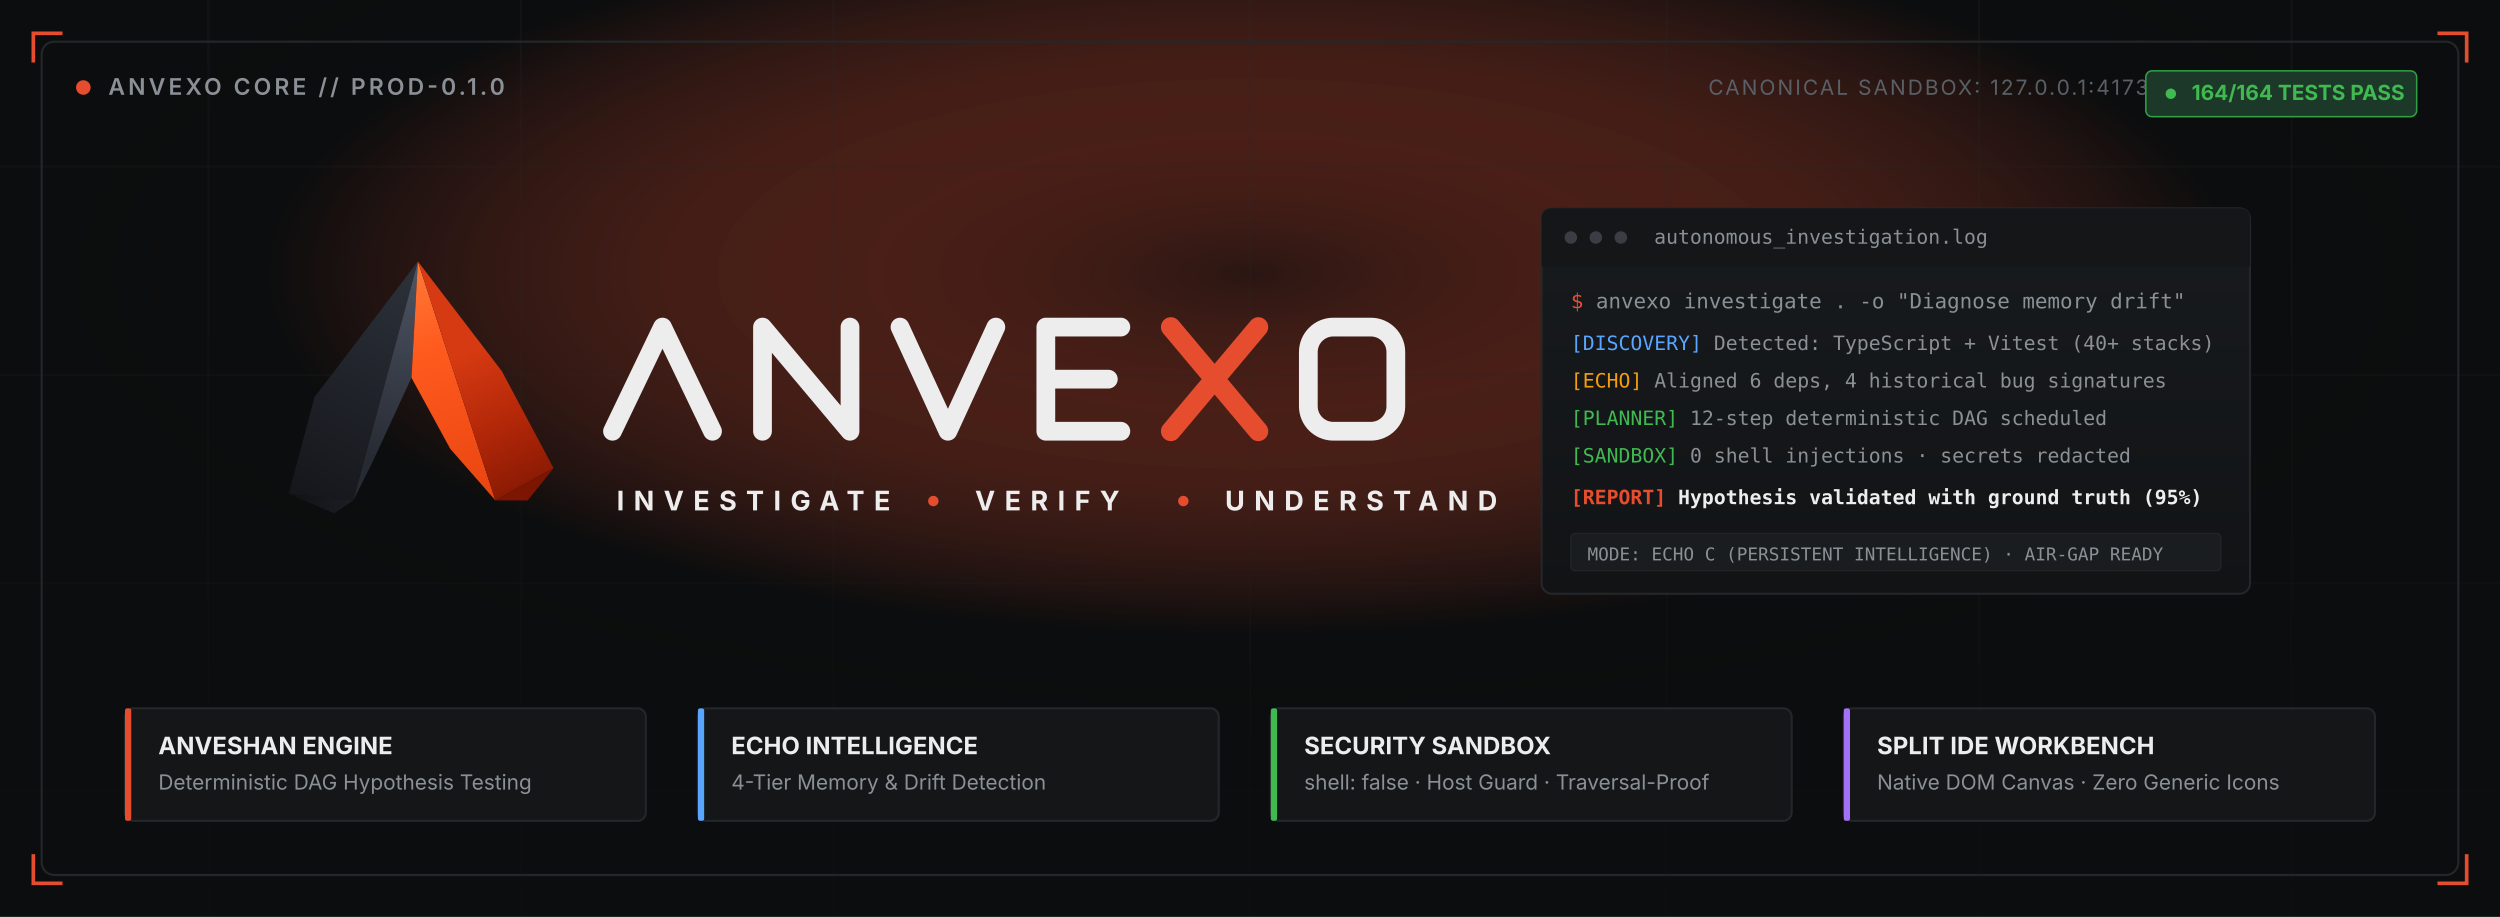
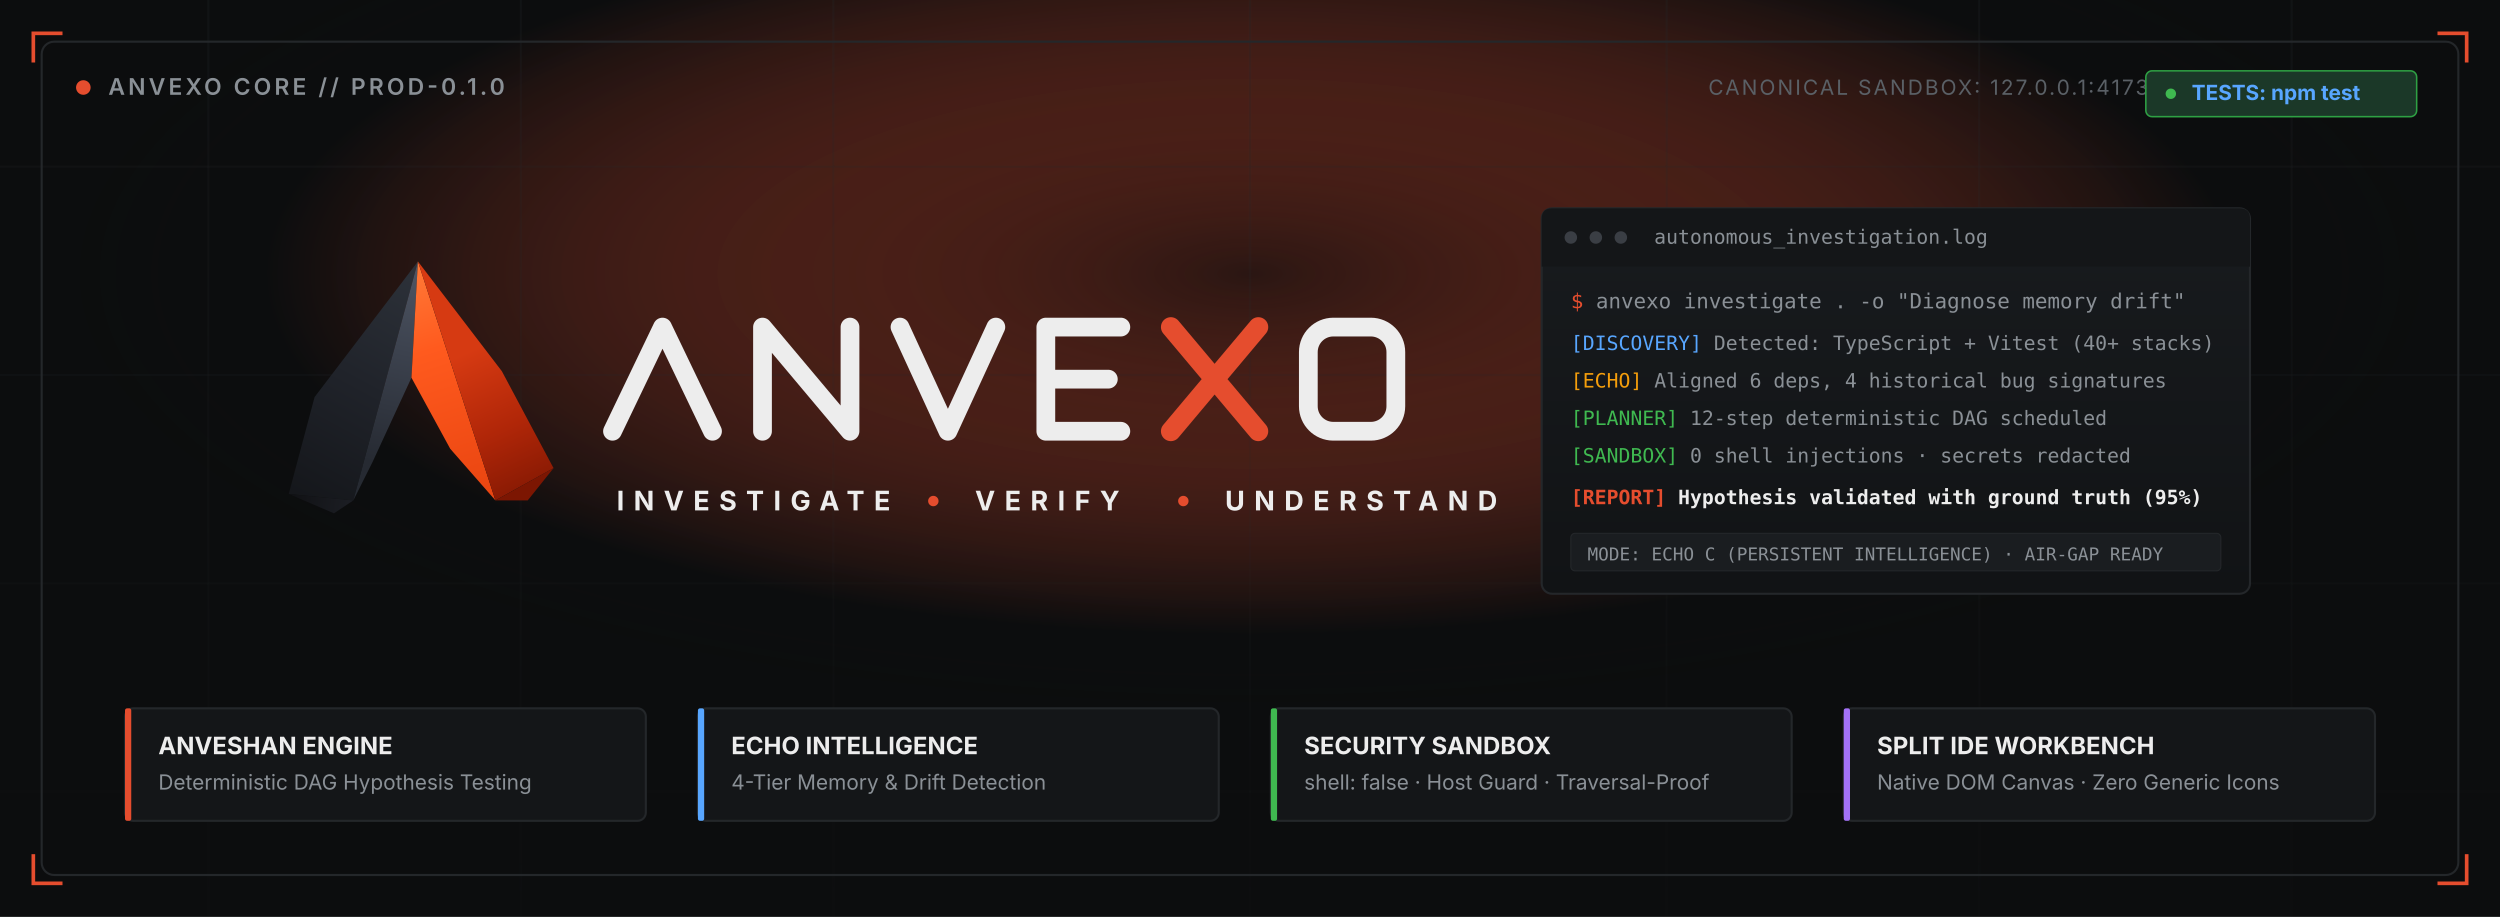
<svg xmlns="http://www.w3.org/2000/svg" viewBox="0 0 1200 440" width="100%" height="auto" fill="none">
  <defs>
    <radialGradient id="heroGlow" cx="50%" cy="30%" r="65%">
      <stop offset="0%" stop-color="#E54D2E" stop-opacity="0.14" />
      <stop offset="60%" stop-color="#0C0D0E" stop-opacity="0.95" />
      <stop offset="100%" stop-color="#0C0D0E" stop-opacity="1" />
    </radialGradient>
    <linearGradient id="gridFade" x1="0" y1="0" x2="0" y2="440" gradientUnits="userSpaceOnUse">
      <stop offset="0%" stop-color="#24272A" stop-opacity="0.4" />
      <stop offset="70%" stop-color="#24272A" stop-opacity="0.15" />
      <stop offset="100%" stop-color="#24272A" stop-opacity="0.05" />
    </linearGradient>
    <linearGradient id="hLeftOuter" x1="52" y1="10" x2="12" y2="84" gradientUnits="userSpaceOnUse">
      <stop offset="0%" stop-color="#2D323A" />
      <stop offset="50%" stop-color="#20232A" />
      <stop offset="100%" stop-color="#14161A" />
    </linearGradient>
    <linearGradient id="hLeftInner" x1="52" y1="10" x2="38" y2="72" gradientUnits="userSpaceOnUse">
      <stop offset="0%" stop-color="#4F5664" />
      <stop offset="45%" stop-color="#3C424E" />
      <stop offset="100%" stop-color="#262A32" />
    </linearGradient>
    <linearGradient id="hLeftBevel" x1="12" y1="82" x2="32" y2="84" gradientUnits="userSpaceOnUse">
      <stop offset="0%" stop-color="#101114" />
      <stop offset="100%" stop-color="#1C1E24" />
    </linearGradient>
    <linearGradient id="hRightTop" x1="52" y1="10" x2="76" y2="84" gradientUnits="userSpaceOnUse">
      <stop offset="0%" stop-color="#FF7A38" />
      <stop offset="35%" stop-color="#FF5A1E" />
      <stop offset="100%" stop-color="#E84410" />
    </linearGradient>
    <linearGradient id="hRightSide" x1="72" y1="36" x2="94" y2="84" gradientUnits="userSpaceOnUse">
      <stop offset="0%" stop-color="#D63A12" />
      <stop offset="50%" stop-color="#B02608" />
      <stop offset="100%" stop-color="#7C1602" />
    </linearGradient>
    <linearGradient id="panelBg" x1="0" y1="0" x2="0" y2="1">
      <stop offset="0%" stop-color="#181B1E" />
      <stop offset="100%" stop-color="#111315" />
    </linearGradient>
    <linearGradient id="accentBadge" x1="0" y1="0" x2="1" y2="0">
      <stop offset="0%" stop-color="#E54D2E" stop-opacity="0.2" />
      <stop offset="100%" stop-color="#E54D2E" stop-opacity="0.05" />
    </linearGradient>
  </defs>
  <rect width="1200" height="440" fill="#0C0D0E" />
  <rect width="1200" height="440" fill="url(#heroGlow)" />
  <g stroke="url(#gridFade)" stroke-width="1" opacity="0.6">
    <line x1="100" y1="0" x2="100" y2="440" />
    <line x1="250" y1="0" x2="250" y2="440" />
    <line x1="400" y1="0" x2="400" y2="440" />
    <line x1="600" y1="0" x2="600" y2="440" />
    <line x1="800" y1="0" x2="800" y2="440" />
    <line x1="950" y1="0" x2="950" y2="440" />
    <line x1="1100" y1="0" x2="1100" y2="440" />
    <line x1="0" y1="80" x2="1200" y2="80" />
    <line x1="0" y1="180" x2="1200" y2="180" />
    <line x1="0" y1="280" x2="1200" y2="280" />
    <line x1="0" y1="380" x2="1200" y2="380" />
  </g>
  <rect x="20" y="20" width="1160" height="400" rx="6" stroke="#24272A" stroke-width="1" fill="none" />
  <path d="M 16 30 L 16 16 L 30 16" stroke="#E54D2E" stroke-width="1.75" fill="none" />
  <path d="M 1184 30 L 1184 16 L 1170 16" stroke="#E54D2E" stroke-width="1.75" fill="none" />
  <path d="M 16 410 L 16 424 L 30 424" stroke="#E54D2E" stroke-width="1.75" fill="none" />
  <path d="M 1184 410 L 1184 424 L 1170 424" stroke="#E54D2E" stroke-width="1.75" fill="none" />
  <g transform="translate(40, 42)">
    <circle cx="0" cy="0" r="3.5" fill="#E54D2E" />
    <text x="12" y="3.5" fill="#8A9096" font-family="-apple-system, BlinkMacSystemFont, 'Segoe UI', Inter, monospace" font-size="11" font-weight="600" letter-spacing="1.5">ANVEXO CORE // PROD-0.1.0</text>
    <text x="780" y="3.5" fill="#5A6066" font-family="-apple-system, BlinkMacSystemFont, 'Segoe UI', Inter, monospace" font-size="10" letter-spacing="1">CANONICAL SANDBOX: 127.0.0.1:4173</text>
    <rect x="990" y="-8" width="130" height="22" rx="3" fill="#1B3828" stroke="#2EA043" stroke-width="0.75" />
    <circle cx="1002" cy="3" r="2.5" fill="#3FB950" />
-     <text x="1012" y="6" fill="#3FB950" font-family="-apple-system, BlinkMacSystemFont, 'Segoe UI', Inter, monospace" font-size="10" font-weight="700">164/164 TESTS PASS</text>
+     <text x="1012" y="6" fill="#58A6FF" font-family="-apple-system, BlinkMacSystemFont, 'Segoe UI', Inter, monospace" font-size="10" font-weight="700">TESTS: npm test</text>
  </g>
  <g transform="translate(120, 110)">
    <g transform="scale(1.55)">
      <polygon points="52,10 20,52 12,82 32,84" fill="url(#hLeftOuter)" />
      <polygon points="52,10 32,84 38,72 50,46" fill="url(#hLeftInner)" />
      <polygon points="12,82 32,84 26,88" fill="url(#hLeftBevel)" />
      <polygon points="52,10 50,46 62,68 76,84" fill="url(#hRightTop)" />
      <polygon points="52,10 76,84 94,74 78,44" fill="url(#hRightSide)" />
      <polygon points="76,84 94,74 86,84" fill="#7C1602" />
    </g>
    <g transform="translate(170, 15)">
      <path d="M 4 82 L 28 32 L 52 82" stroke="#EDEDED" stroke-width="9" stroke-linecap="round" stroke-linejoin="round" />
      <path d="M 76 82 L 76 32 L 118 82 L 118 32" stroke="#EDEDED" stroke-width="9" stroke-linecap="round" stroke-linejoin="round" />
      <path d="M 142 32 L 165 82 L 188 32" stroke="#EDEDED" stroke-width="9" stroke-linecap="round" stroke-linejoin="round" />
      <path d="M 248 32 L 212 32 L 212 82 L 248 82 M 212 57 L 242 57" stroke="#EDEDED" stroke-width="9" stroke-linecap="round" stroke-linejoin="round" />
      <path d="M 272 32 L 314 82 M 314 32 L 272 82" stroke="#E54D2E" stroke-width="9.5" stroke-linecap="round" />
      <rect x="338" y="32" width="42" height="50" rx="12" stroke="#EDEDED" stroke-width="9" fill="none" />
      <g transform="translate(6, 120)">
        <text x="0" y="0" fill="#EDEDED" font-family="-apple-system, BlinkMacSystemFont, 'Segoe UI', Inter, Roboto, sans-serif" font-size="13" font-weight="700" letter-spacing="4.5">INVESTIGATE</text>
        <circle cx="152" cy="-4.5" r="2.5" fill="#E54D2E" />
        <text x="172" y="0" fill="#EDEDED" font-family="-apple-system, BlinkMacSystemFont, 'Segoe UI', Inter, Roboto, sans-serif" font-size="13" font-weight="700" letter-spacing="4.5">VERIFY</text>
        <circle cx="272" cy="-4.5" r="2.5" fill="#E54D2E" />
        <text x="292" y="0" fill="#EDEDED" font-family="-apple-system, BlinkMacSystemFont, 'Segoe UI', Inter, Roboto, sans-serif" font-size="13" font-weight="700" letter-spacing="4.5">UNDERSTAND</text>
      </g>
    </g>
    <g transform="translate(620, -10)">
      <rect width="340" height="185" rx="5" fill="url(#panelBg)" stroke="#24272A" stroke-width="1" />
      <path d="M 0 5 Q 0 0 5 0 L 335 0 Q 340 0 340 5 L 340 28 L 0 28 Z" fill="#141618" />
      <circle cx="14" cy="14" r="3" fill="#3A3E44" />
      <circle cx="26" cy="14" r="3" fill="#3A3E44" />
      <circle cx="38" cy="14" r="3" fill="#3A3E44" />
      <text x="54" y="17" fill="#8A9096" font-family="monospace" font-size="9.5" font-weight="500">autonomous_investigation.log</text>
      <text x="14" y="48" fill="#8A9096" font-family="monospace" font-size="10">
        <tspan fill="#E54D2E">$</tspan> anvexo investigate . -o "Diagnose memory drift"</text>
      <text x="14" y="68" fill="#58A6FF" font-family="monospace" font-size="9.5">[DISCOVERY] <tspan fill="#8A9096">Detected: TypeScript + Vitest (40+ stacks)</tspan>
      </text>
      <text x="14" y="86" fill="#F59E0B" font-family="monospace" font-size="9.5">[ECHO] <tspan fill="#8A9096">Aligned 6 deps, 4 historical bug signatures</tspan>
      </text>
      <text x="14" y="104" fill="#3FB950" font-family="monospace" font-size="9.5">[PLANNER] <tspan fill="#8A9096">12-step deterministic DAG scheduled</tspan>
      </text>
      <text x="14" y="122" fill="#3FB950" font-family="monospace" font-size="9.5">[SANDBOX] <tspan fill="#8A9096">0 shell injections · secrets redacted</tspan>
      </text>
      <text x="14" y="142" fill="#E54D2E" font-family="monospace" font-size="9.5" font-weight="700">[REPORT] <tspan fill="#EDEDED">Hypothesis validated with ground truth (95%)</tspan>
      </text>
      <rect x="14" y="156" width="312" height="18" rx="2" fill="#1A1D20" stroke="#24272A" stroke-width="0.5" />
      <text x="22" y="169" fill="#8A9096" font-family="monospace" font-size="8.5">MODE: ECHO C (PERSISTENT INTELLIGENCE) · AIR-GAP READY</text>
    </g>
  </g>
  <g transform="translate(60, 340)">
    <g transform="translate(0, 0)">
      <rect width="250" height="54" rx="4" fill="#141618" stroke="#24272A" stroke-width="1" />
      <rect x="0" y="0" width="3" height="54" rx="1" fill="#E54D2E" />
      <text x="16" y="22" fill="#EDEDED" font-family="-apple-system, BlinkMacSystemFont, 'Segoe UI', Inter, sans-serif" font-size="11.5" font-weight="700">ANVESHAN ENGINE</text>
      <text x="16" y="39" fill="#8A9096" font-family="-apple-system, BlinkMacSystemFont, 'Segoe UI', Inter, sans-serif" font-size="10">Deterministic DAG Hypothesis Testing</text>
    </g>
    <g transform="translate(275, 0)">
      <rect width="250" height="54" rx="4" fill="#141618" stroke="#24272A" stroke-width="1" />
      <rect x="0" y="0" width="3" height="54" rx="1" fill="#58A6FF" />
      <text x="16" y="22" fill="#EDEDED" font-family="-apple-system, BlinkMacSystemFont, 'Segoe UI', Inter, sans-serif" font-size="11.5" font-weight="700">ECHO INTELLIGENCE</text>
      <text x="16" y="39" fill="#8A9096" font-family="-apple-system, BlinkMacSystemFont, 'Segoe UI', Inter, sans-serif" font-size="10">4-Tier Memory &amp; Drift Detection</text>
    </g>
    <g transform="translate(550, 0)">
      <rect width="250" height="54" rx="4" fill="#141618" stroke="#24272A" stroke-width="1" />
      <rect x="0" y="0" width="3" height="54" rx="1" fill="#3FB950" />
      <text x="16" y="22" fill="#EDEDED" font-family="-apple-system, BlinkMacSystemFont, 'Segoe UI', Inter, sans-serif" font-size="11.5" font-weight="700">SECURITY SANDBOX</text>
      <text x="16" y="39" fill="#8A9096" font-family="-apple-system, BlinkMacSystemFont, 'Segoe UI', Inter, sans-serif" font-size="10">shell: false · Host Guard · Traversal-Proof</text>
    </g>
    <g transform="translate(825, 0)">
      <rect width="255" height="54" rx="4" fill="#141618" stroke="#24272A" stroke-width="1" />
      <rect x="0" y="0" width="3" height="54" rx="1" fill="#A371F7" />
      <text x="16" y="22" fill="#EDEDED" font-family="-apple-system, BlinkMacSystemFont, 'Segoe UI', Inter, sans-serif" font-size="11.5" font-weight="700">SPLIT IDE WORKBENCH</text>
      <text x="16" y="39" fill="#8A9096" font-family="-apple-system, BlinkMacSystemFont, 'Segoe UI', Inter, sans-serif" font-size="10">Native DOM Canvas · Zero Generic Icons</text>
    </g>
  </g>
</svg>
